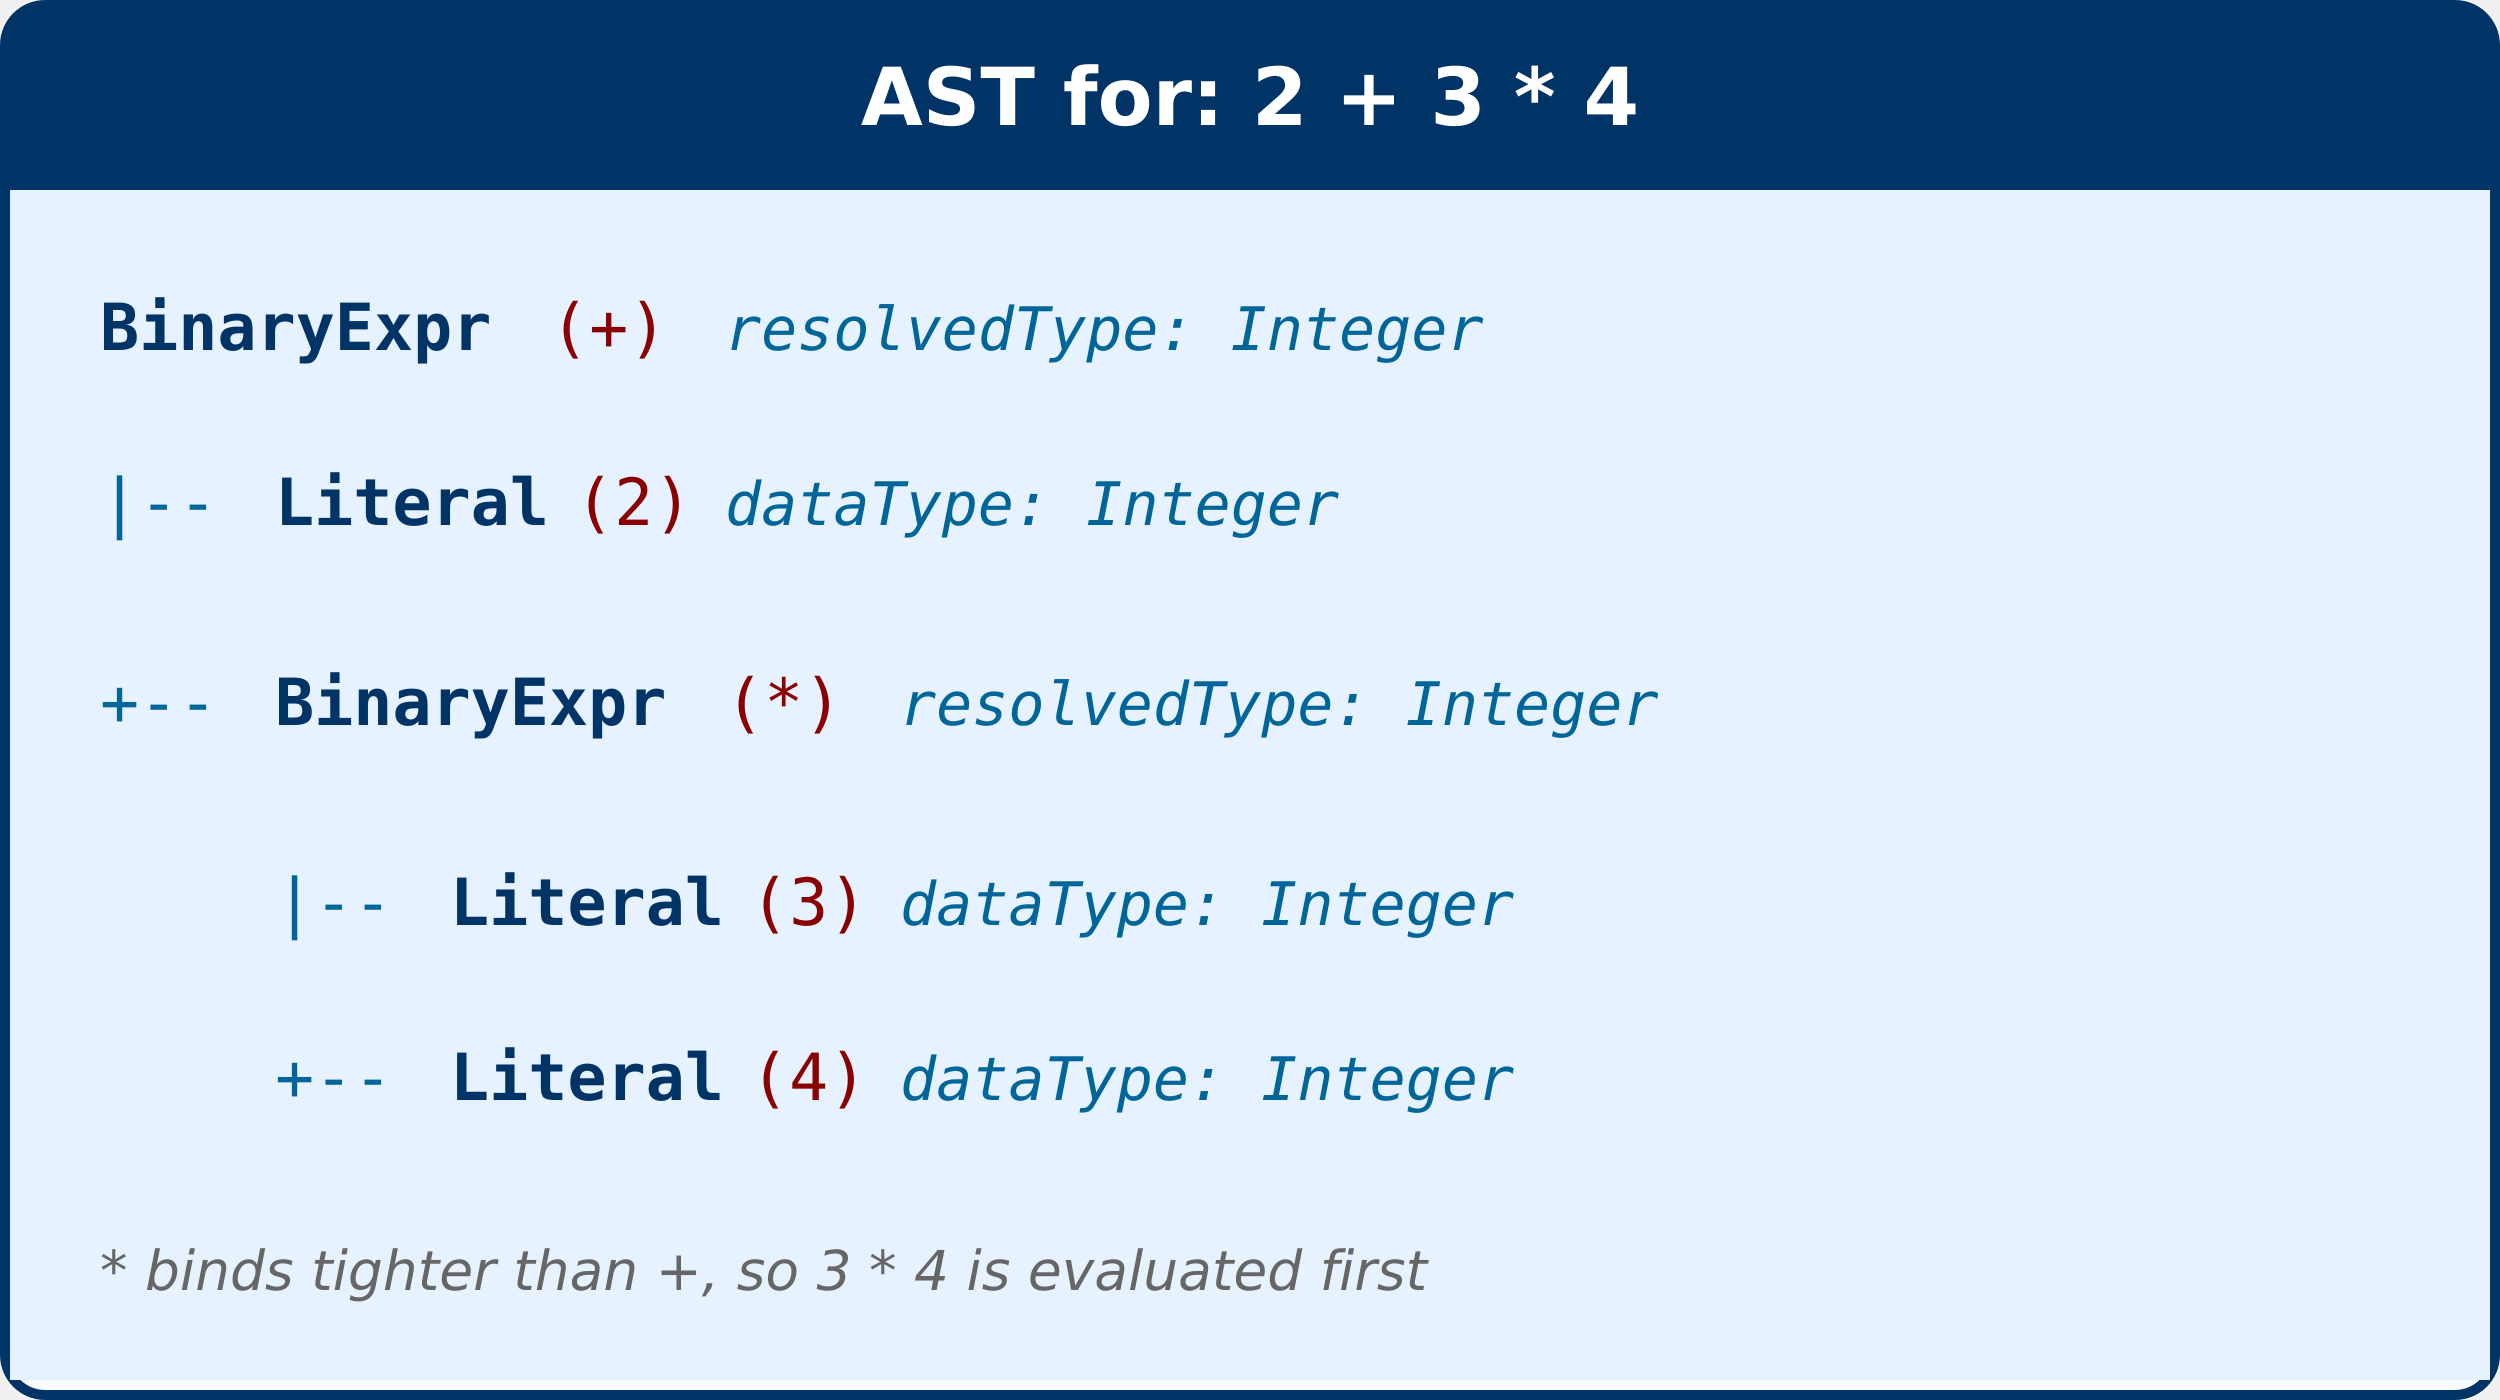
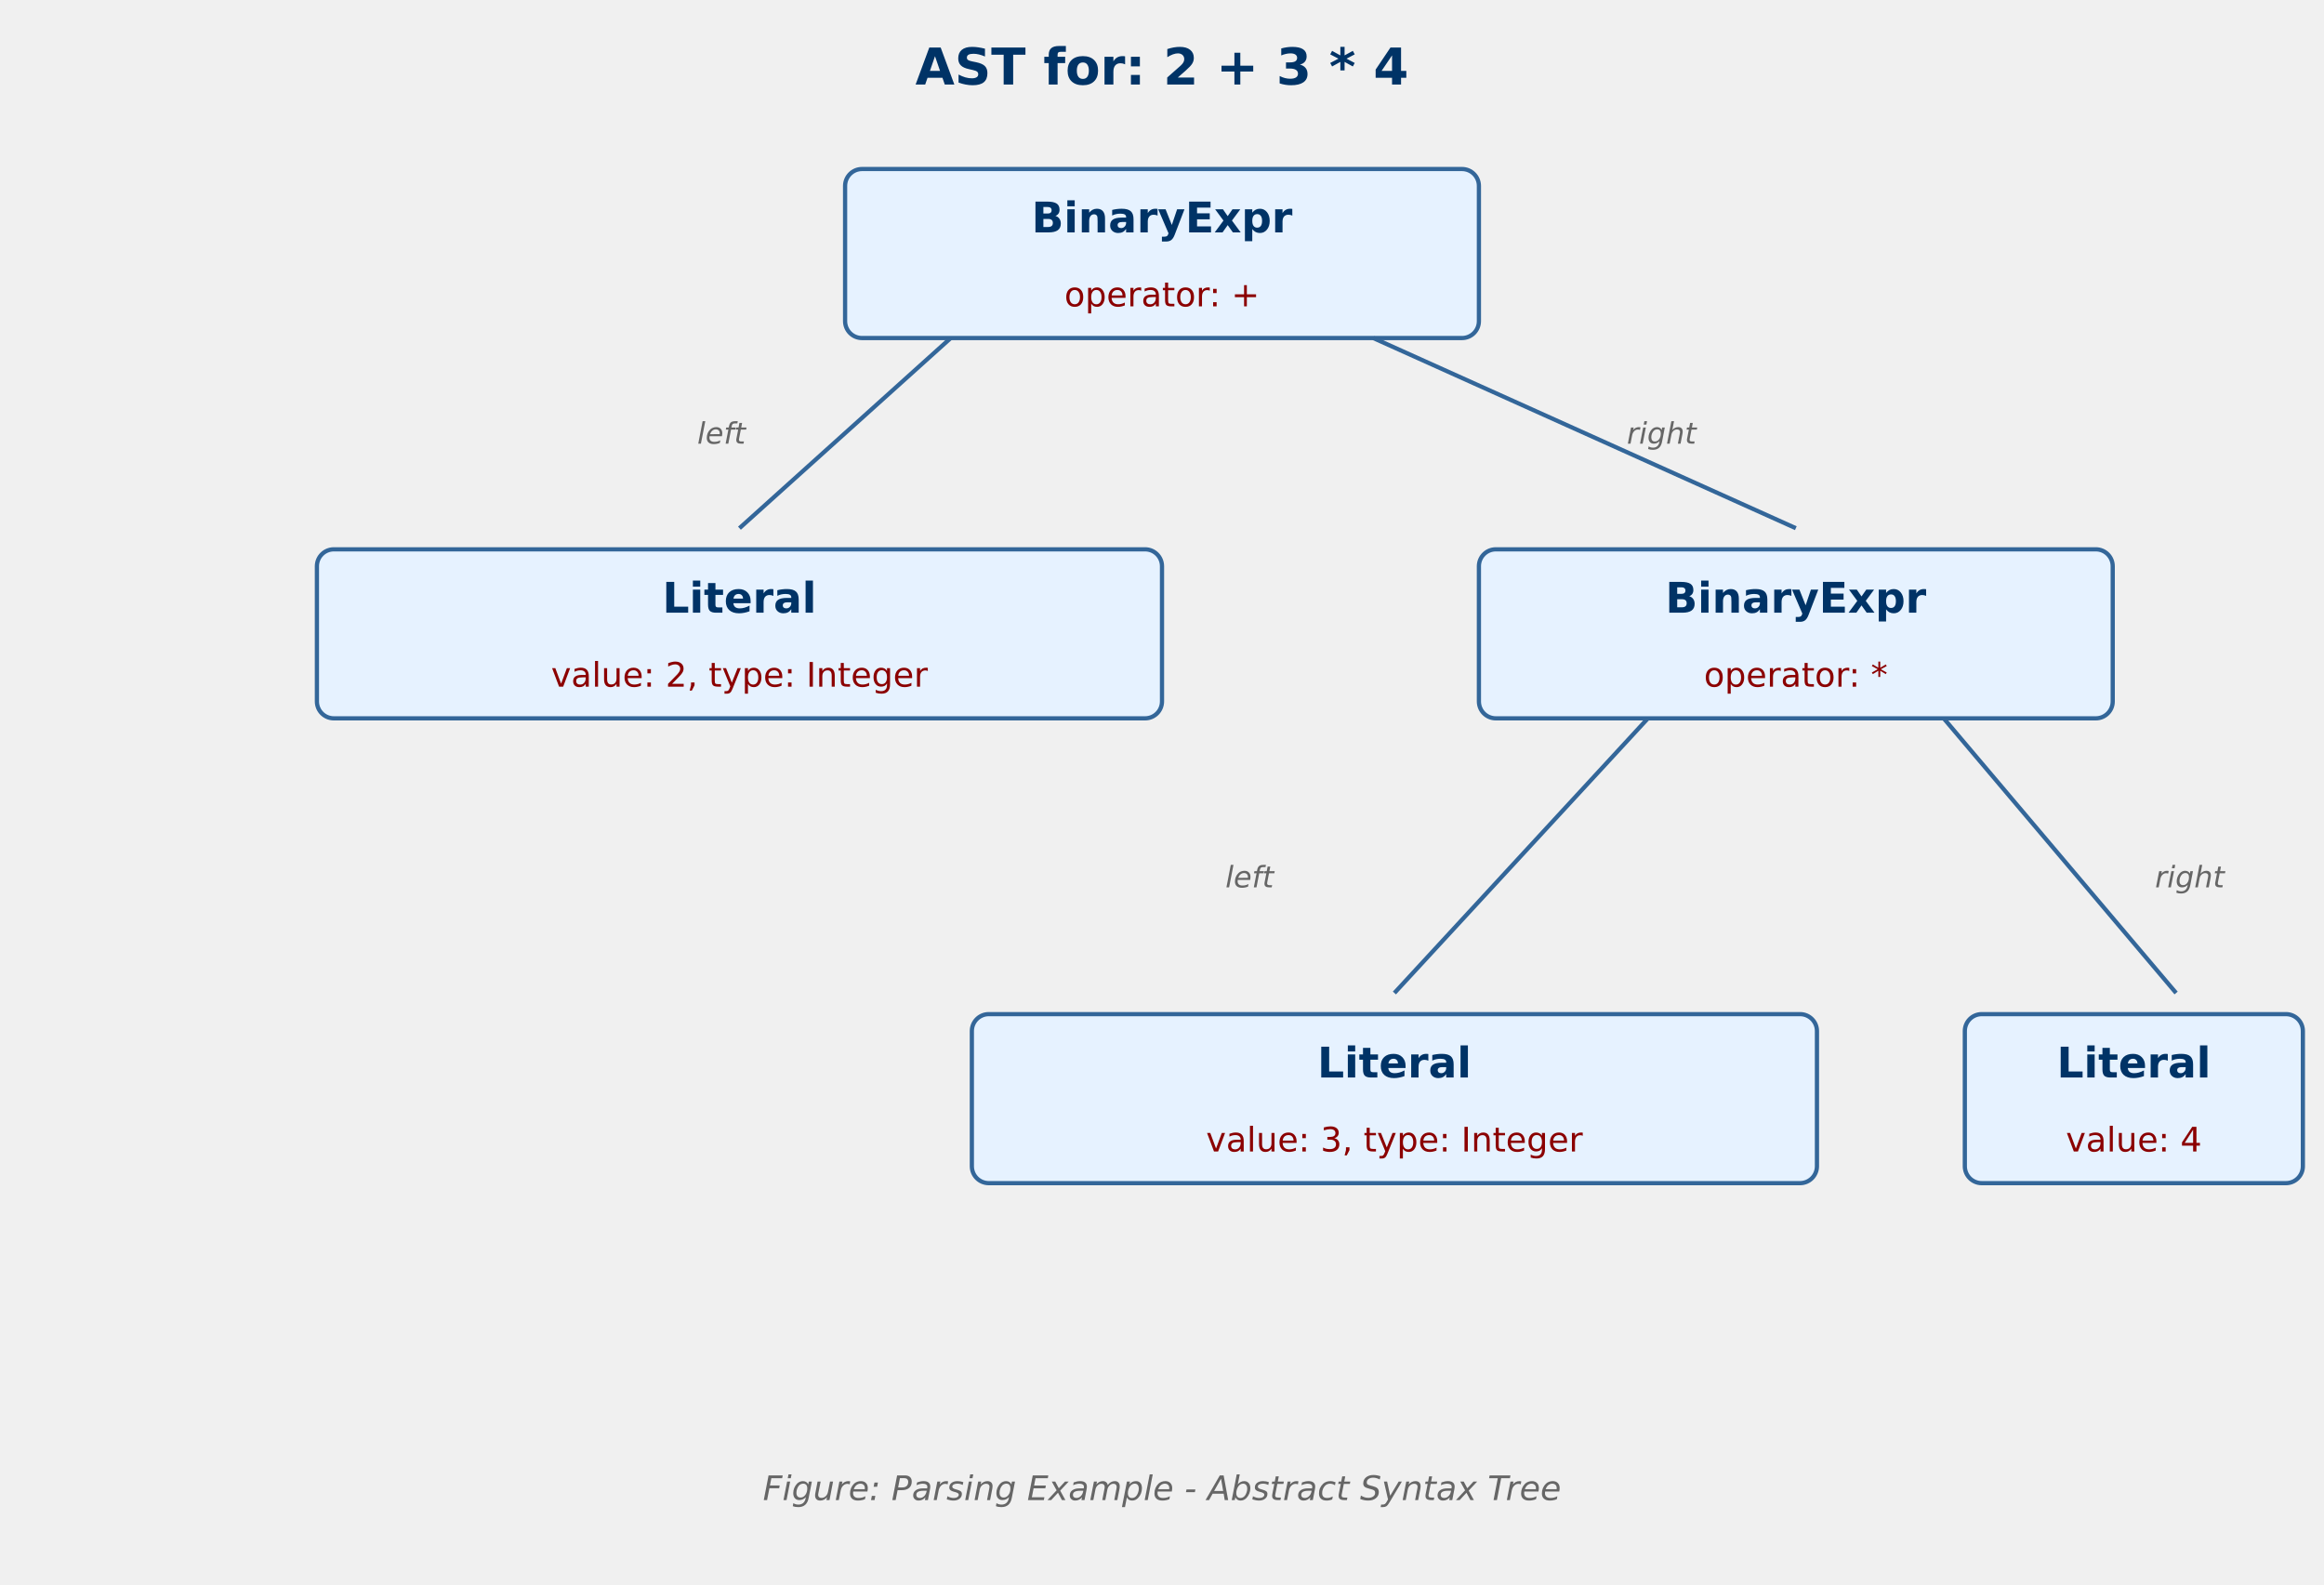
- <svg xmlns="http://www.w3.org/2000/svg" viewBox="0 0 500 280">
+ <svg xmlns="http://www.w3.org/2000/svg" viewBox="0 0 1100 750">
  <defs>
    <style>
-       .bg { fill: #f8fafc; }
-       .border { fill: none; stroke: #003366; stroke-width: 2; }
-       .header-bg { fill: #003366; }
-       .header-text { fill: white; font-family: 'DejaVu Sans', Arial, sans-serif; font-size: 16px; font-weight: bold; }
-       .node-name { fill: #003366; font-family: 'DejaVu Sans Mono', monospace; font-size: 13px; font-weight: bold; }
-       .node-value { fill: #8b0000; font-family: 'DejaVu Sans Mono', monospace; font-size: 13px; }
-       .type-label { fill: #006699; font-family: 'DejaVu Sans Mono', monospace; font-size: 12px; font-style: italic; }
-       .connector { fill: #006699; font-family: 'DejaVu Sans Mono', monospace; font-size: 13px; }
-       .section-bg { fill: #e6f2ff; }
-       .note-text { fill: #666666; font-family: 'DejaVu Sans', Arial, sans-serif; font-size: 11px; font-style: italic; }
+       .node-box { fill: #e6f2ff; stroke: #336699; stroke-width: 2; rx: 8; }
+       .node-title { fill: #003366; font-family: 'DejaVu Sans', Arial, sans-serif; font-size: 20px; font-weight: bold; text-anchor: middle; }
+       .node-prop { fill: #8b0000; font-family: 'DejaVu Sans', Arial, sans-serif; font-size: 16px; text-anchor: middle; }
+       .edge { stroke: #336699; stroke-width: 2; fill: none; }
+       .edge-label { fill: #666666; font-family: 'DejaVu Sans', Arial, sans-serif; font-size: 14px; font-style: italic; }
+       .title-text { fill: #003366; font-family: 'DejaVu Sans', Arial, sans-serif; font-size: 24px; font-weight: bold; text-anchor: middle; }
+       .caption { fill: #666666; font-family: 'DejaVu Sans', Arial, sans-serif; font-size: 16px; font-style: italic; text-anchor: middle; }
    </style>
  </defs>
-   <rect class="bg" width="500" height="280" rx="8" />
-   <rect class="border" x="1" y="1" width="498" height="278" rx="8" />
-   <rect class="header-bg" x="1" y="1" width="498" height="36" rx="8" />
-   <rect class="header-bg" x="1" y="26" width="498" height="12" />
-   <text class="header-text" x="250" y="25" text-anchor="middle">AST for: 2 + 3 * 4</text>
-   <rect class="section-bg" x="2" y="38" width="496" height="238" />
-   <text class="node-name" x="20" y="70">BinaryExpr</text>
-   <text class="node-value" x="110" y="70">(+)</text>
-   <text class="type-label" x="145" y="70">resolvedType: Integer</text>
-   <text class="connector" x="20" y="105">|--</text>
-   <text class="node-name" x="55" y="105">Literal</text>
-   <text class="node-value" x="115" y="105">(2)</text>
-   <text class="type-label" x="145" y="105">dataType: Integer</text>
-   <text class="connector" x="20" y="145">+--</text>
-   <text class="node-name" x="55" y="145">BinaryExpr</text>
-   <text class="node-value" x="145" y="145">(*)</text>
-   <text class="type-label" x="180" y="145">resolvedType: Integer</text>
-   <text class="connector" x="55" y="185">|--</text>
-   <text class="node-name" x="90" y="185">Literal</text>
-   <text class="node-value" x="150" y="185">(3)</text>
-   <text class="type-label" x="180" y="185">dataType: Integer</text>
-   <text class="connector" x="55" y="220">+--</text>
-   <text class="node-name" x="90" y="220">Literal</text>
-   <text class="node-value" x="150" y="220">(4)</text>
-   <text class="type-label" x="180" y="220">dataType: Integer</text>
-   <text class="note-text" x="20" y="258">* binds tighter than +, so 3 * 4 is evaluated first</text>
+   <text class="title-text" x="550" y="40">AST for: 2 + 3 * 4</text>
+   <rect class="node-box" x="400" y="80" width="300" height="80" />
+   <text class="node-title" x="550" y="110">BinaryExpr</text>
+   <text class="node-prop" x="550" y="145">operator: +</text>
+   <text class="edge-label" x="330" y="210">left</text>
+   <text class="edge-label" x="770" y="210">right</text>
+   <path class="edge" d="M 450 160 L 350 250" />
+   <path class="edge" d="M 650 160 L 850 250" />
+   <rect class="node-box" x="150" y="260" width="400" height="80" />
+   <text class="node-title" x="350" y="290">Literal</text>
+   <text class="node-prop" x="350" y="325">value: 2, type: Integer</text>
+   <rect class="node-box" x="700" y="260" width="300" height="80" />
+   <text class="node-title" x="850" y="290">BinaryExpr</text>
+   <text class="node-prop" x="850" y="325">operator: *</text>
+   <text class="edge-label" x="580" y="420">left</text>
+   <text class="edge-label" x="1020" y="420">right</text>
+   <path class="edge" d="M 780 340 L 660 470" />
+   <path class="edge" d="M 920 340 L 1030 470" />
+   <rect class="node-box" x="460" y="480" width="400" height="80" />
+   <text class="node-title" x="660" y="510">Literal</text>
+   <text class="node-prop" x="660" y="545">value: 3, type: Integer</text>
+   <rect class="node-box" x="930" y="480" width="160" height="80" />
+   <text class="node-title" x="1010" y="510">Literal</text>
+   <text class="node-prop" x="1010" y="545">value: 4</text>
+   <text class="caption" x="550" y="710">Figure: Parsing Example - Abstract Syntax Tree</text>
</svg>
